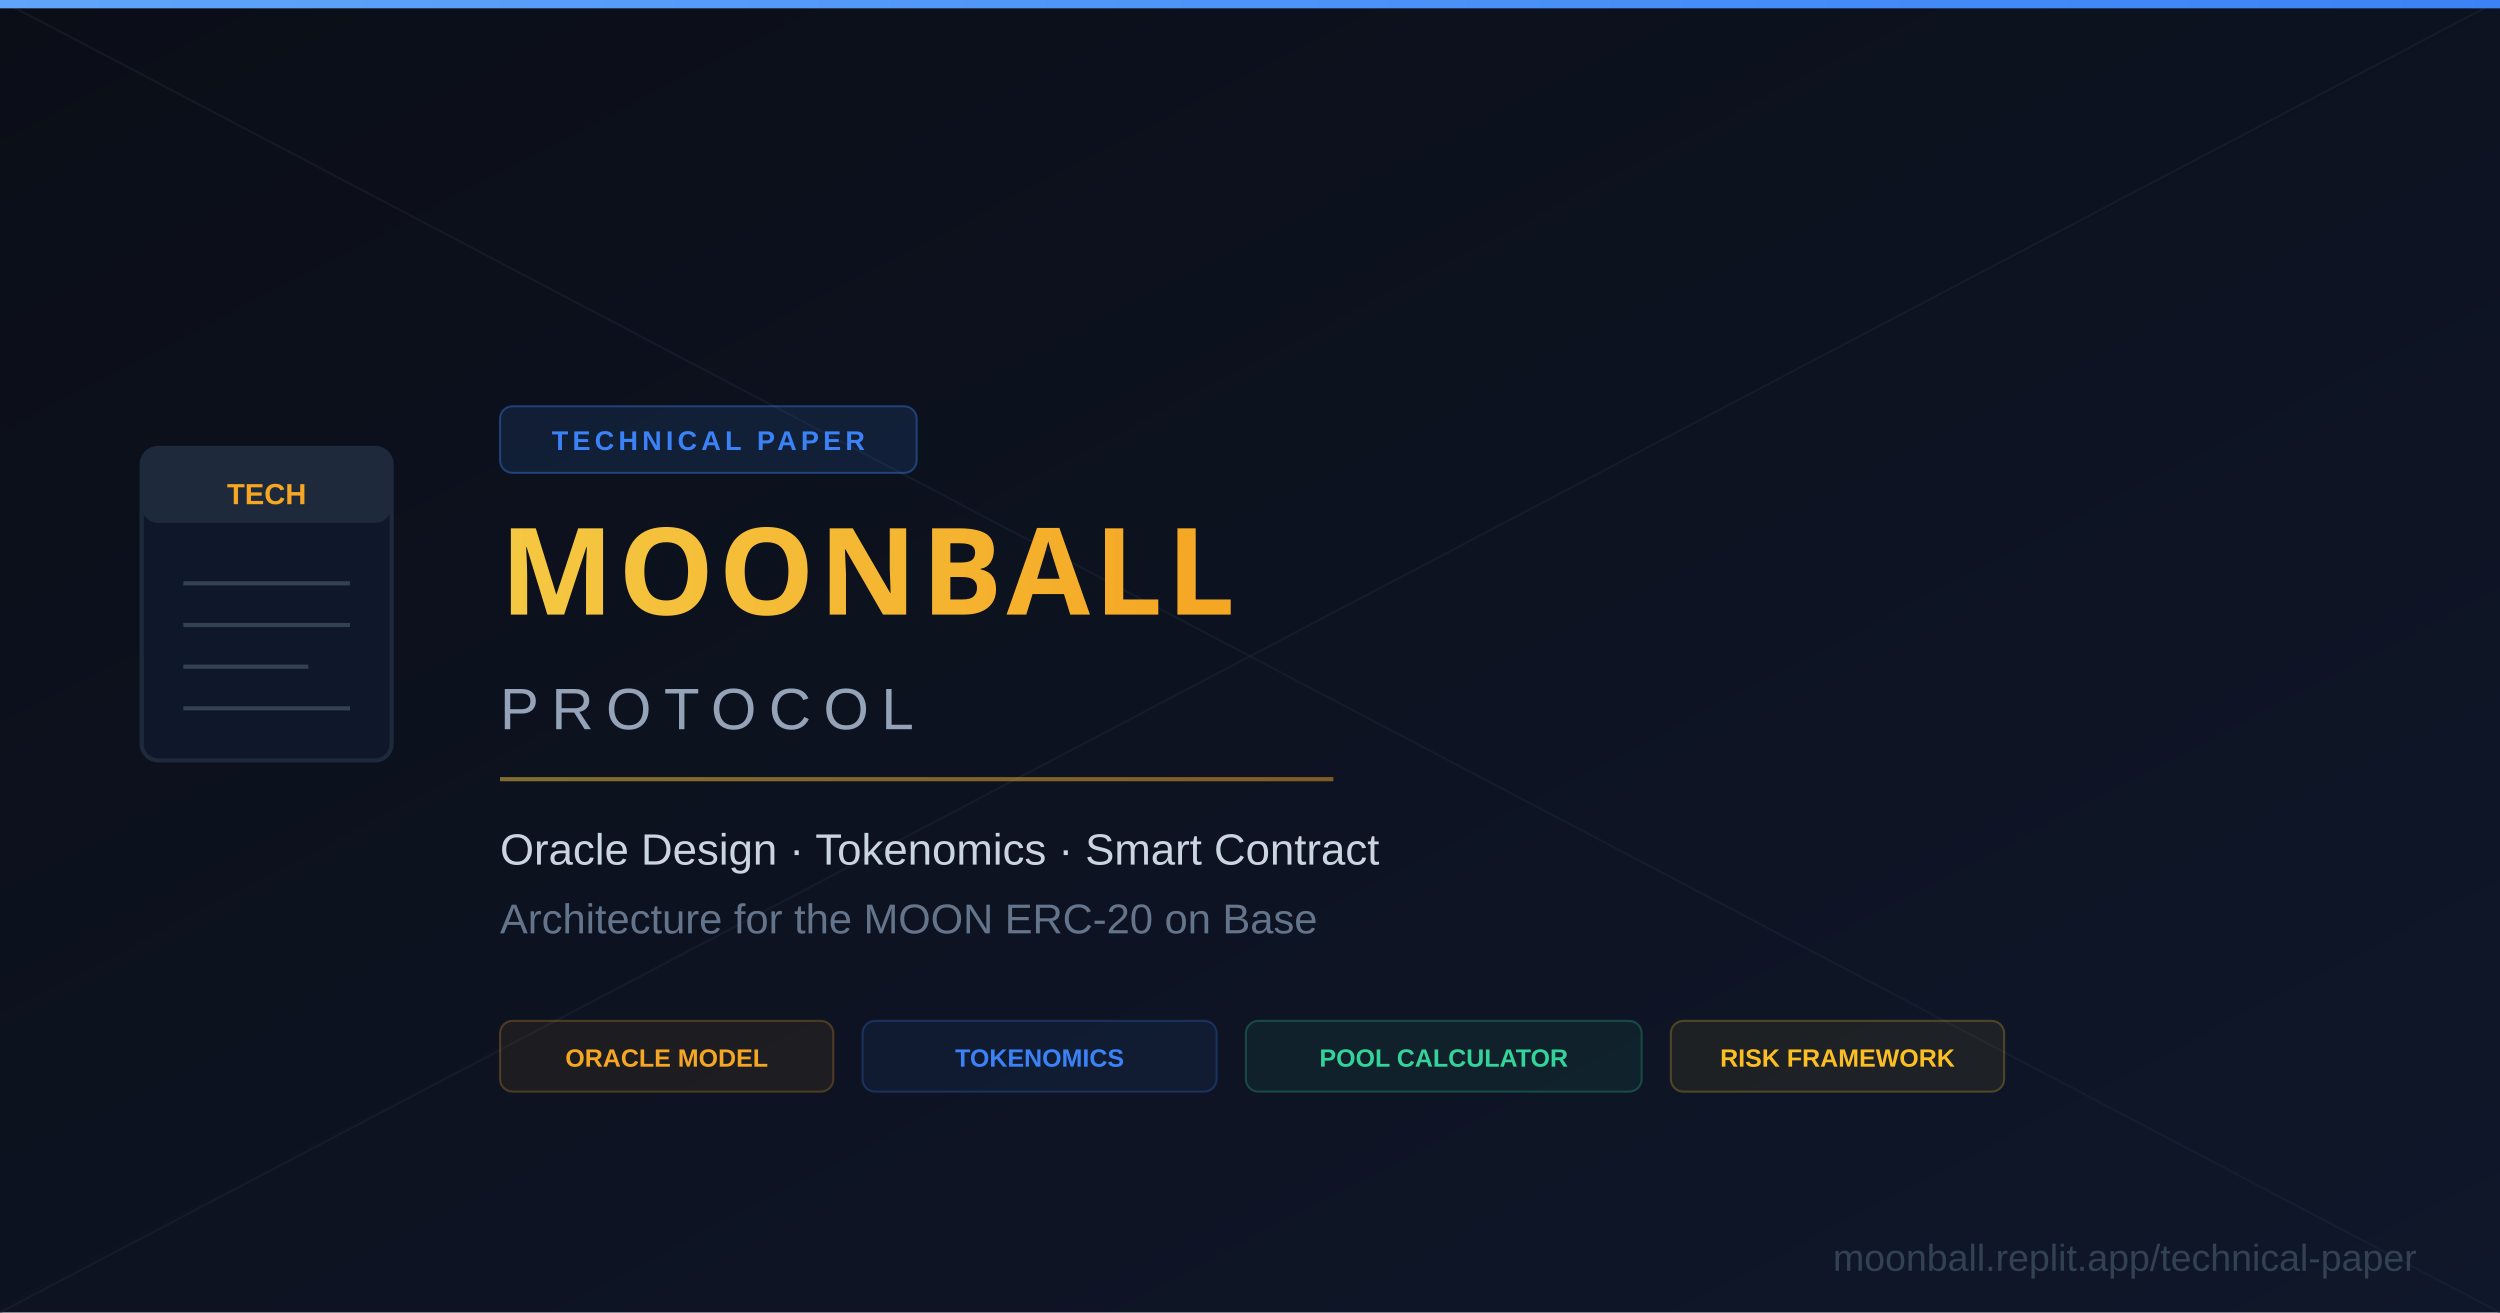
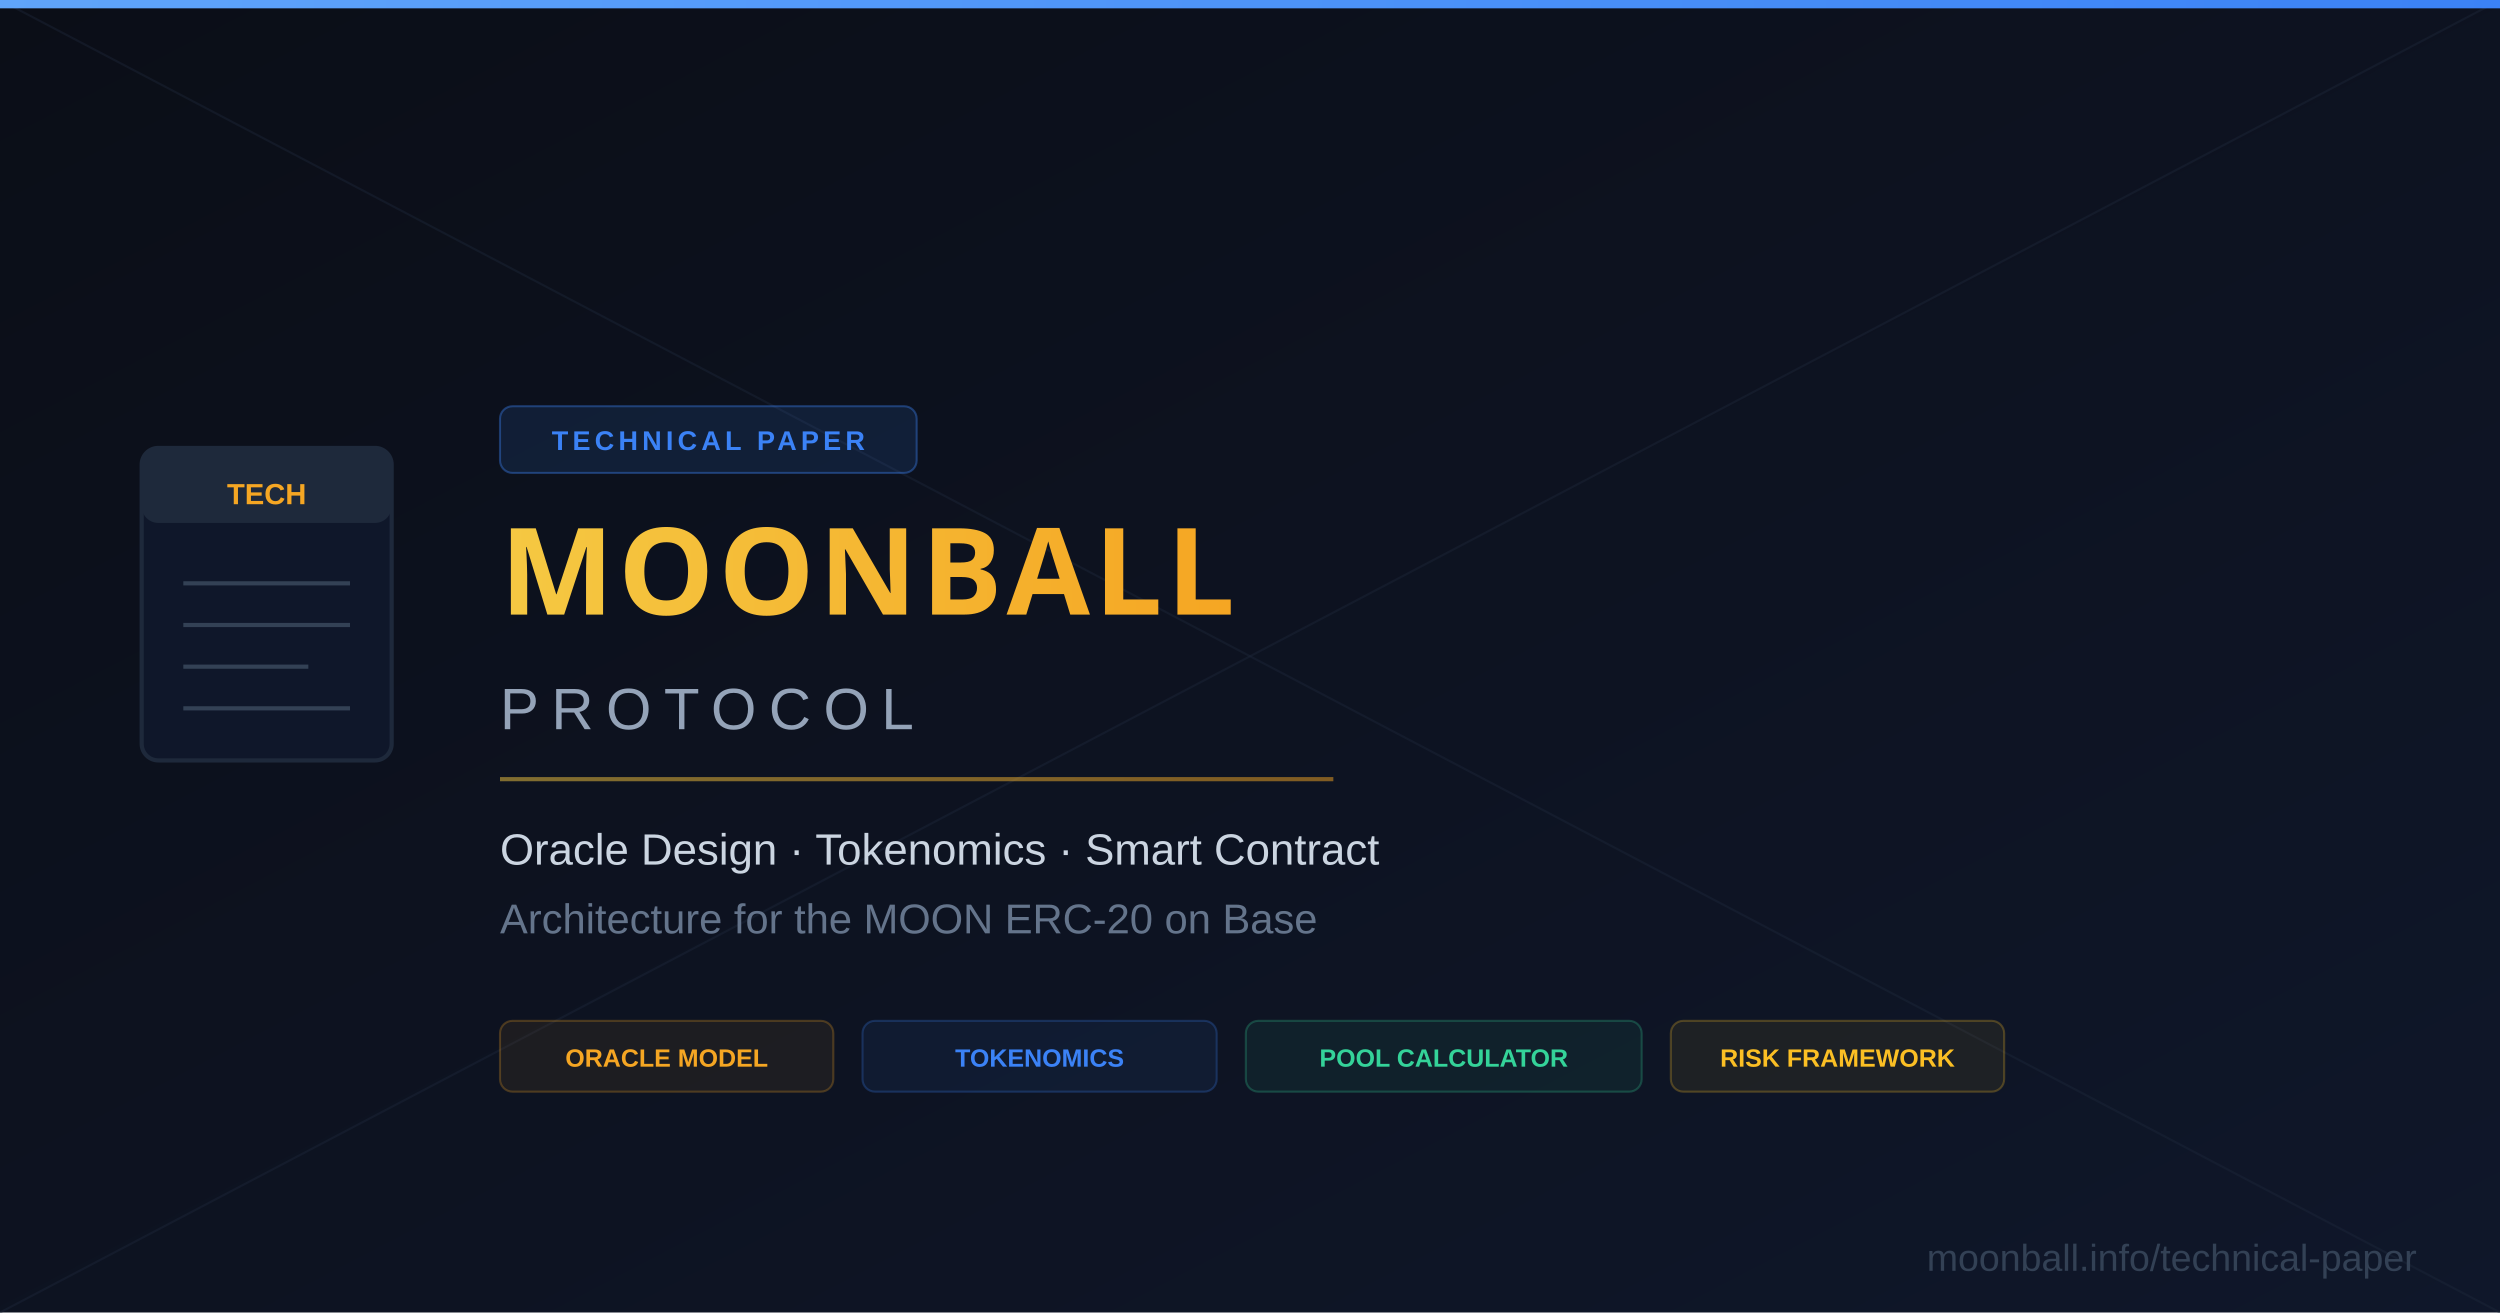
<svg xmlns="http://www.w3.org/2000/svg" width="1200" height="630" viewBox="0 0 1200 630">
  <defs>
    <linearGradient id="bg" x1="0%" y1="0%" x2="100%" y2="100%">
      <stop offset="0%" style="stop-color:#0B0E17" />
      <stop offset="100%" style="stop-color:#0F172A" />
    </linearGradient>
    <linearGradient id="goldGrad" x1="0%" y1="0%" x2="100%" y2="0%">
      <stop offset="0%" style="stop-color:#F5C842" />
      <stop offset="100%" style="stop-color:#F5A623" />
    </linearGradient>
    <linearGradient id="blueGrad" x1="0%" y1="0%" x2="100%" y2="0%">
      <stop offset="0%" style="stop-color:#60A5FA" />
      <stop offset="100%" style="stop-color:#3B82F6" />
    </linearGradient>
  </defs>
  <rect width="1200" height="630" fill="url(#bg)" />
  <line x1="0" y1="630" x2="1200" y2="0" stroke="#1E293B" stroke-width="1" opacity="0.4" />
  <line x1="0" y1="0" x2="1200" y2="630" stroke="#1E293B" stroke-width="1" opacity="0.4" />
  <rect x="0" y="0" width="1200" height="4" fill="url(#blueGrad)" />
  <rect x="68" y="215" width="120" height="150" rx="8" fill="#0F172A" stroke="#1E293B" stroke-width="2" />
  <rect x="68" y="215" width="120" height="36" rx="8" fill="#1E293B" />
  <line x1="88" y1="280" x2="168" y2="280" stroke="#334155" stroke-width="2" />
  <line x1="88" y1="300" x2="168" y2="300" stroke="#334155" stroke-width="2" />
  <line x1="88" y1="320" x2="148" y2="320" stroke="#334155" stroke-width="2" />
  <line x1="88" y1="340" x2="168" y2="340" stroke="#334155" stroke-width="2" />
  <text x="128" y="242" text-anchor="middle" font-family="Arial, sans-serif" font-size="14" fill="#F5A623" font-weight="700">TECH</text>
  <rect x="240" y="195" width="200" height="32" rx="6" fill="#3B82F620" stroke="#3B82F660" stroke-width="1" />
  <text x="340" y="216" text-anchor="middle" font-family="Arial, sans-serif" font-size="13" fill="#3B82F6" letter-spacing="2" font-weight="700">TECHNICAL PAPER</text>
  <text x="240" y="295" font-family="Arial Black, sans-serif" font-size="58" font-weight="900" fill="url(#goldGrad)" letter-spacing="2">MOONBALL</text>
  <text x="240" y="350" font-family="Arial, sans-serif" font-size="28" font-weight="400" fill="#94A3B8" letter-spacing="6">PROTOCOL</text>
  <rect x="240" y="373" width="400" height="2" fill="url(#goldGrad)" opacity="0.5" />
  <text x="240" y="415" font-family="Arial, sans-serif" font-size="21" fill="#CBD5E1">Oracle Design · Tokenomics · Smart Contract</text>
  <text x="240" y="448" font-family="Arial, sans-serif" font-size="20" fill="#64748B">Architecture for the MOON ERC-20 on Base</text>
  <rect x="240" y="490" width="160" height="34" rx="6" fill="#F5A62312" stroke="#F5A62340" stroke-width="1" />
  <text x="320" y="512" text-anchor="middle" font-family="Arial, sans-serif" font-size="12" fill="#F5A623" font-weight="700">ORACLE MODEL</text>
  <rect x="414" y="490" width="170" height="34" rx="6" fill="#3B82F612" stroke="#3B82F640" stroke-width="1" />
  <text x="499" y="512" text-anchor="middle" font-family="Arial, sans-serif" font-size="12" fill="#3B82F6" font-weight="700">TOKENOMICS</text>
  <rect x="598" y="490" width="190" height="34" rx="6" fill="#34D39912" stroke="#34D39940" stroke-width="1" />
  <text x="693" y="512" text-anchor="middle" font-family="Arial, sans-serif" font-size="12" fill="#34D399" font-weight="700">POOL CALCULATOR</text>
  <rect x="802" y="490" width="160" height="34" rx="6" fill="#FBBF2412" stroke="#FBBF2440" stroke-width="1" />
  <text x="882" y="512" text-anchor="middle" font-family="Arial, sans-serif" font-size="12" fill="#FBBF24" font-weight="700">RISK FRAMEWORK</text>
-   <text x="1160" y="610" text-anchor="end" font-family="Arial, sans-serif" font-size="18" fill="#334155">moonball.replit.app/technical-paper</text>
+   <text x="1160" y="610" text-anchor="end" font-family="Arial, sans-serif" font-size="18" fill="#334155">moonball.info/technical-paper</text>
</svg>
